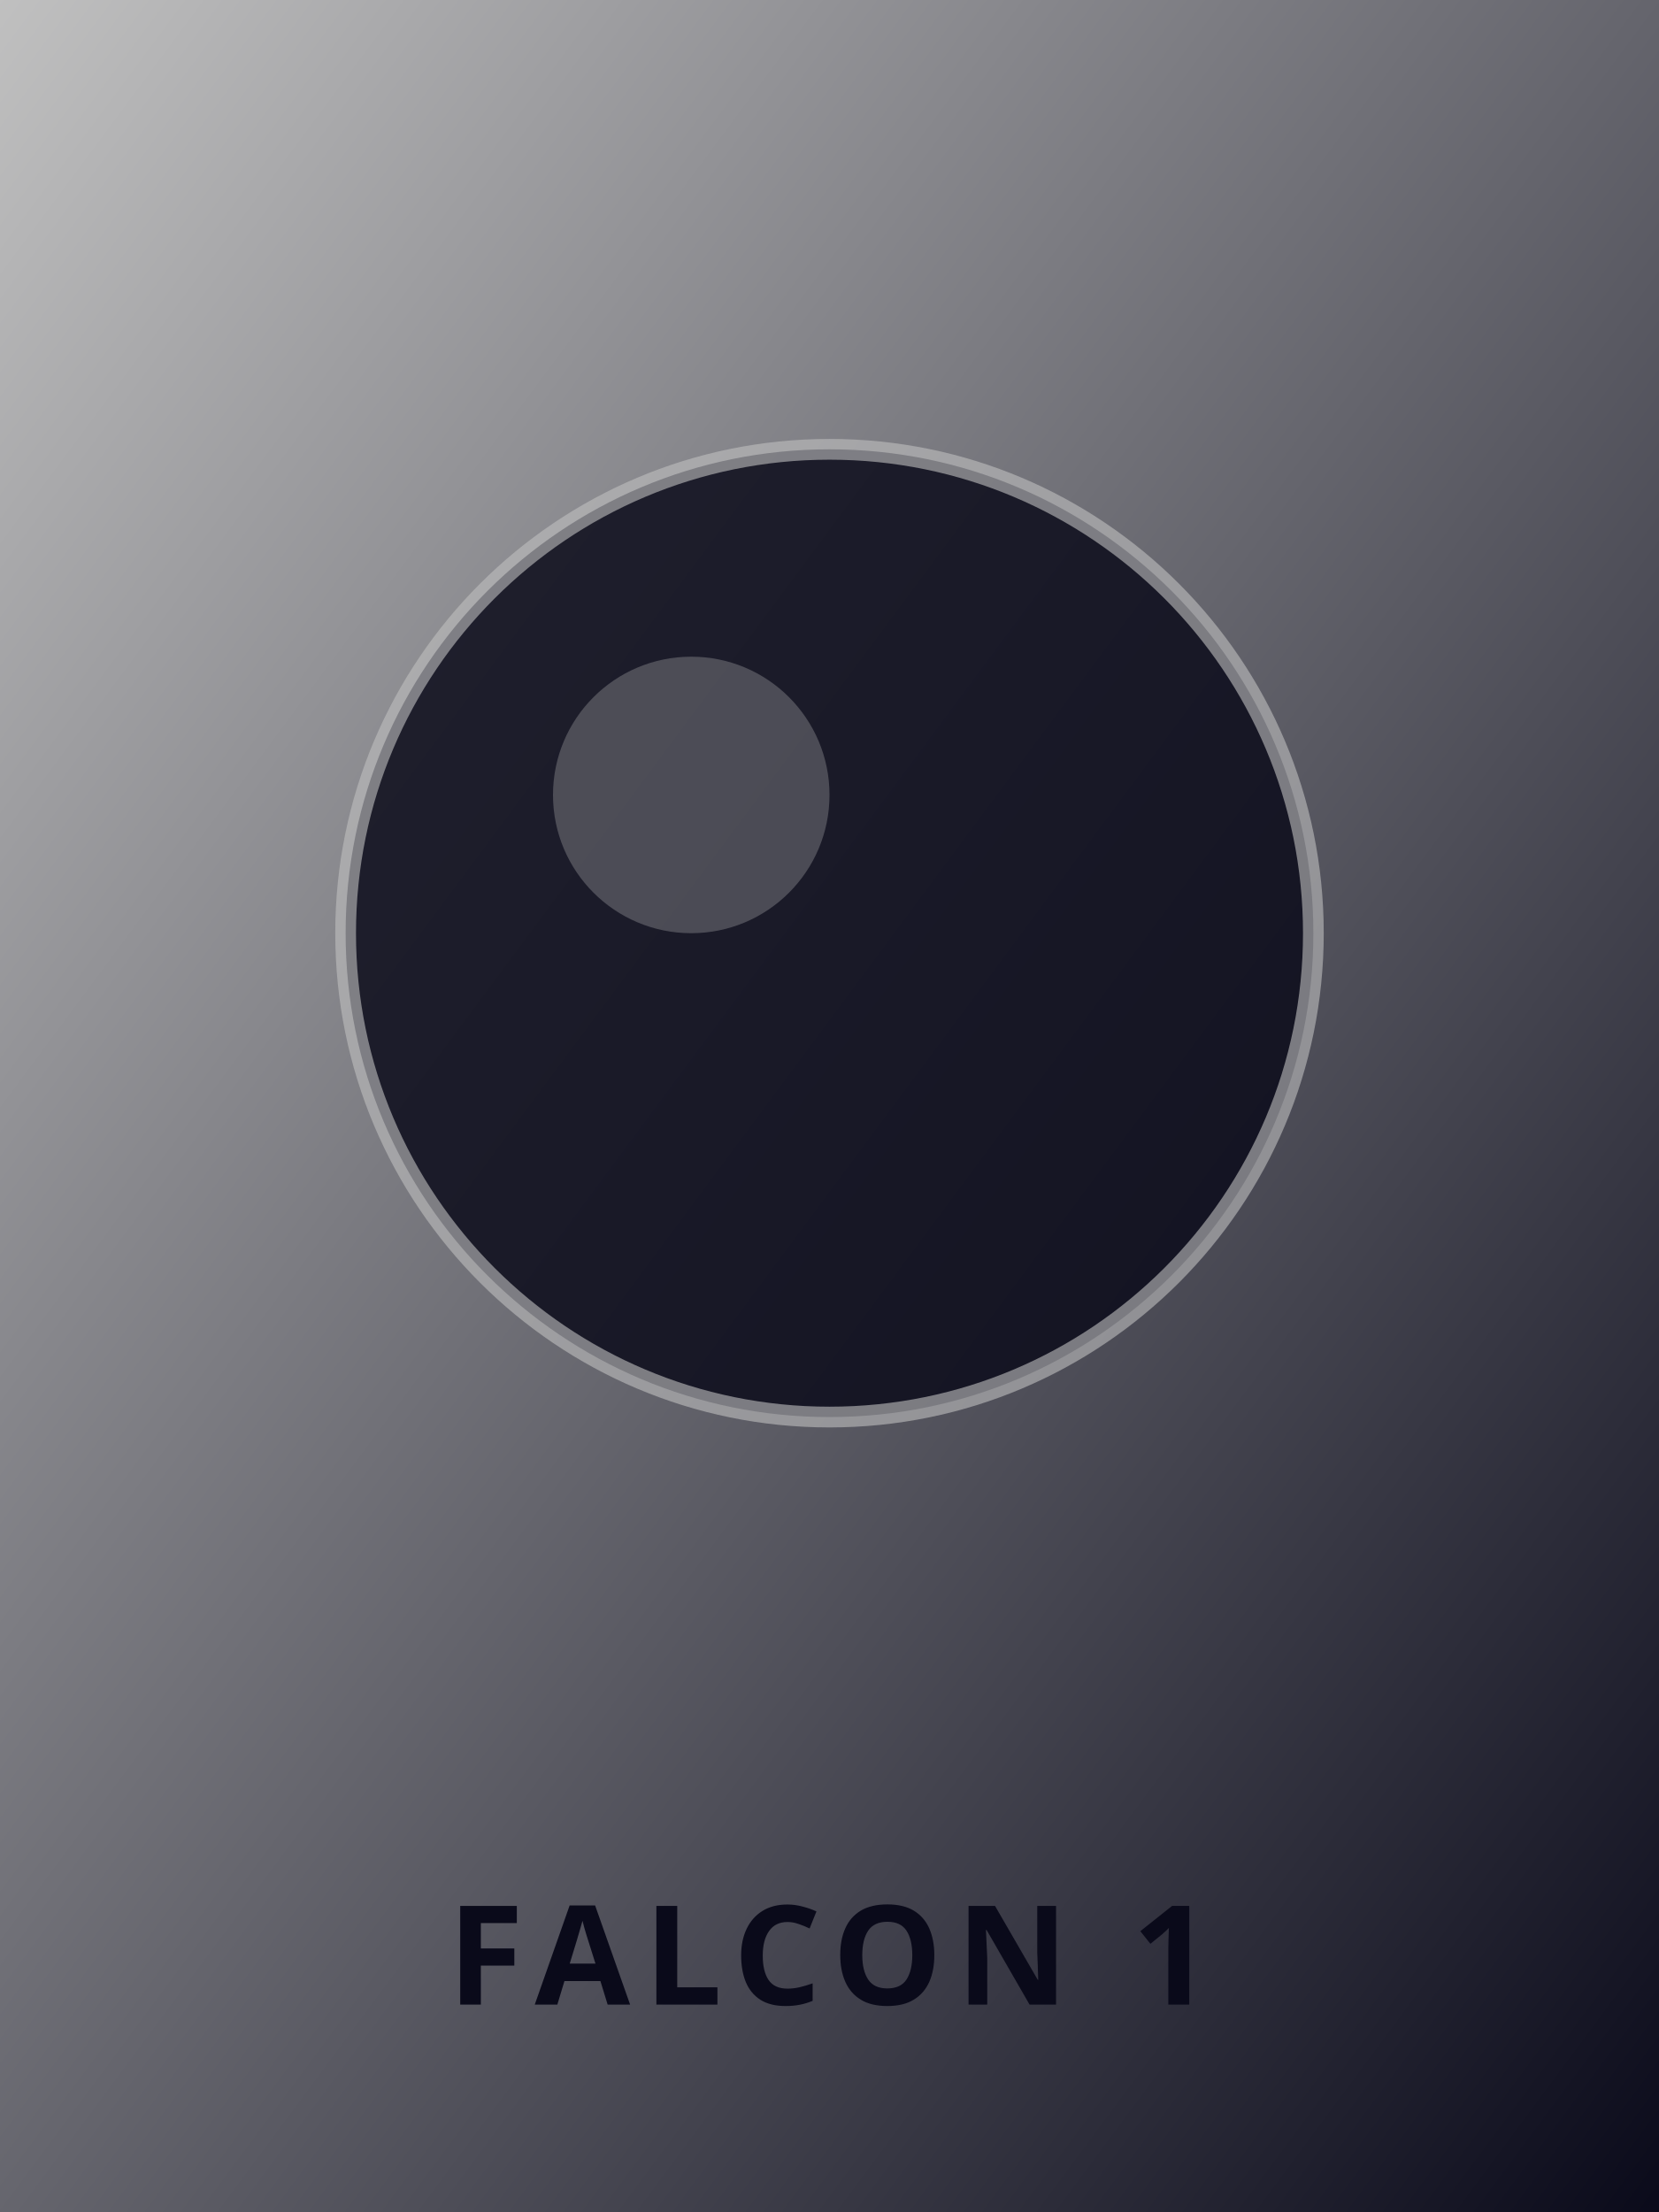
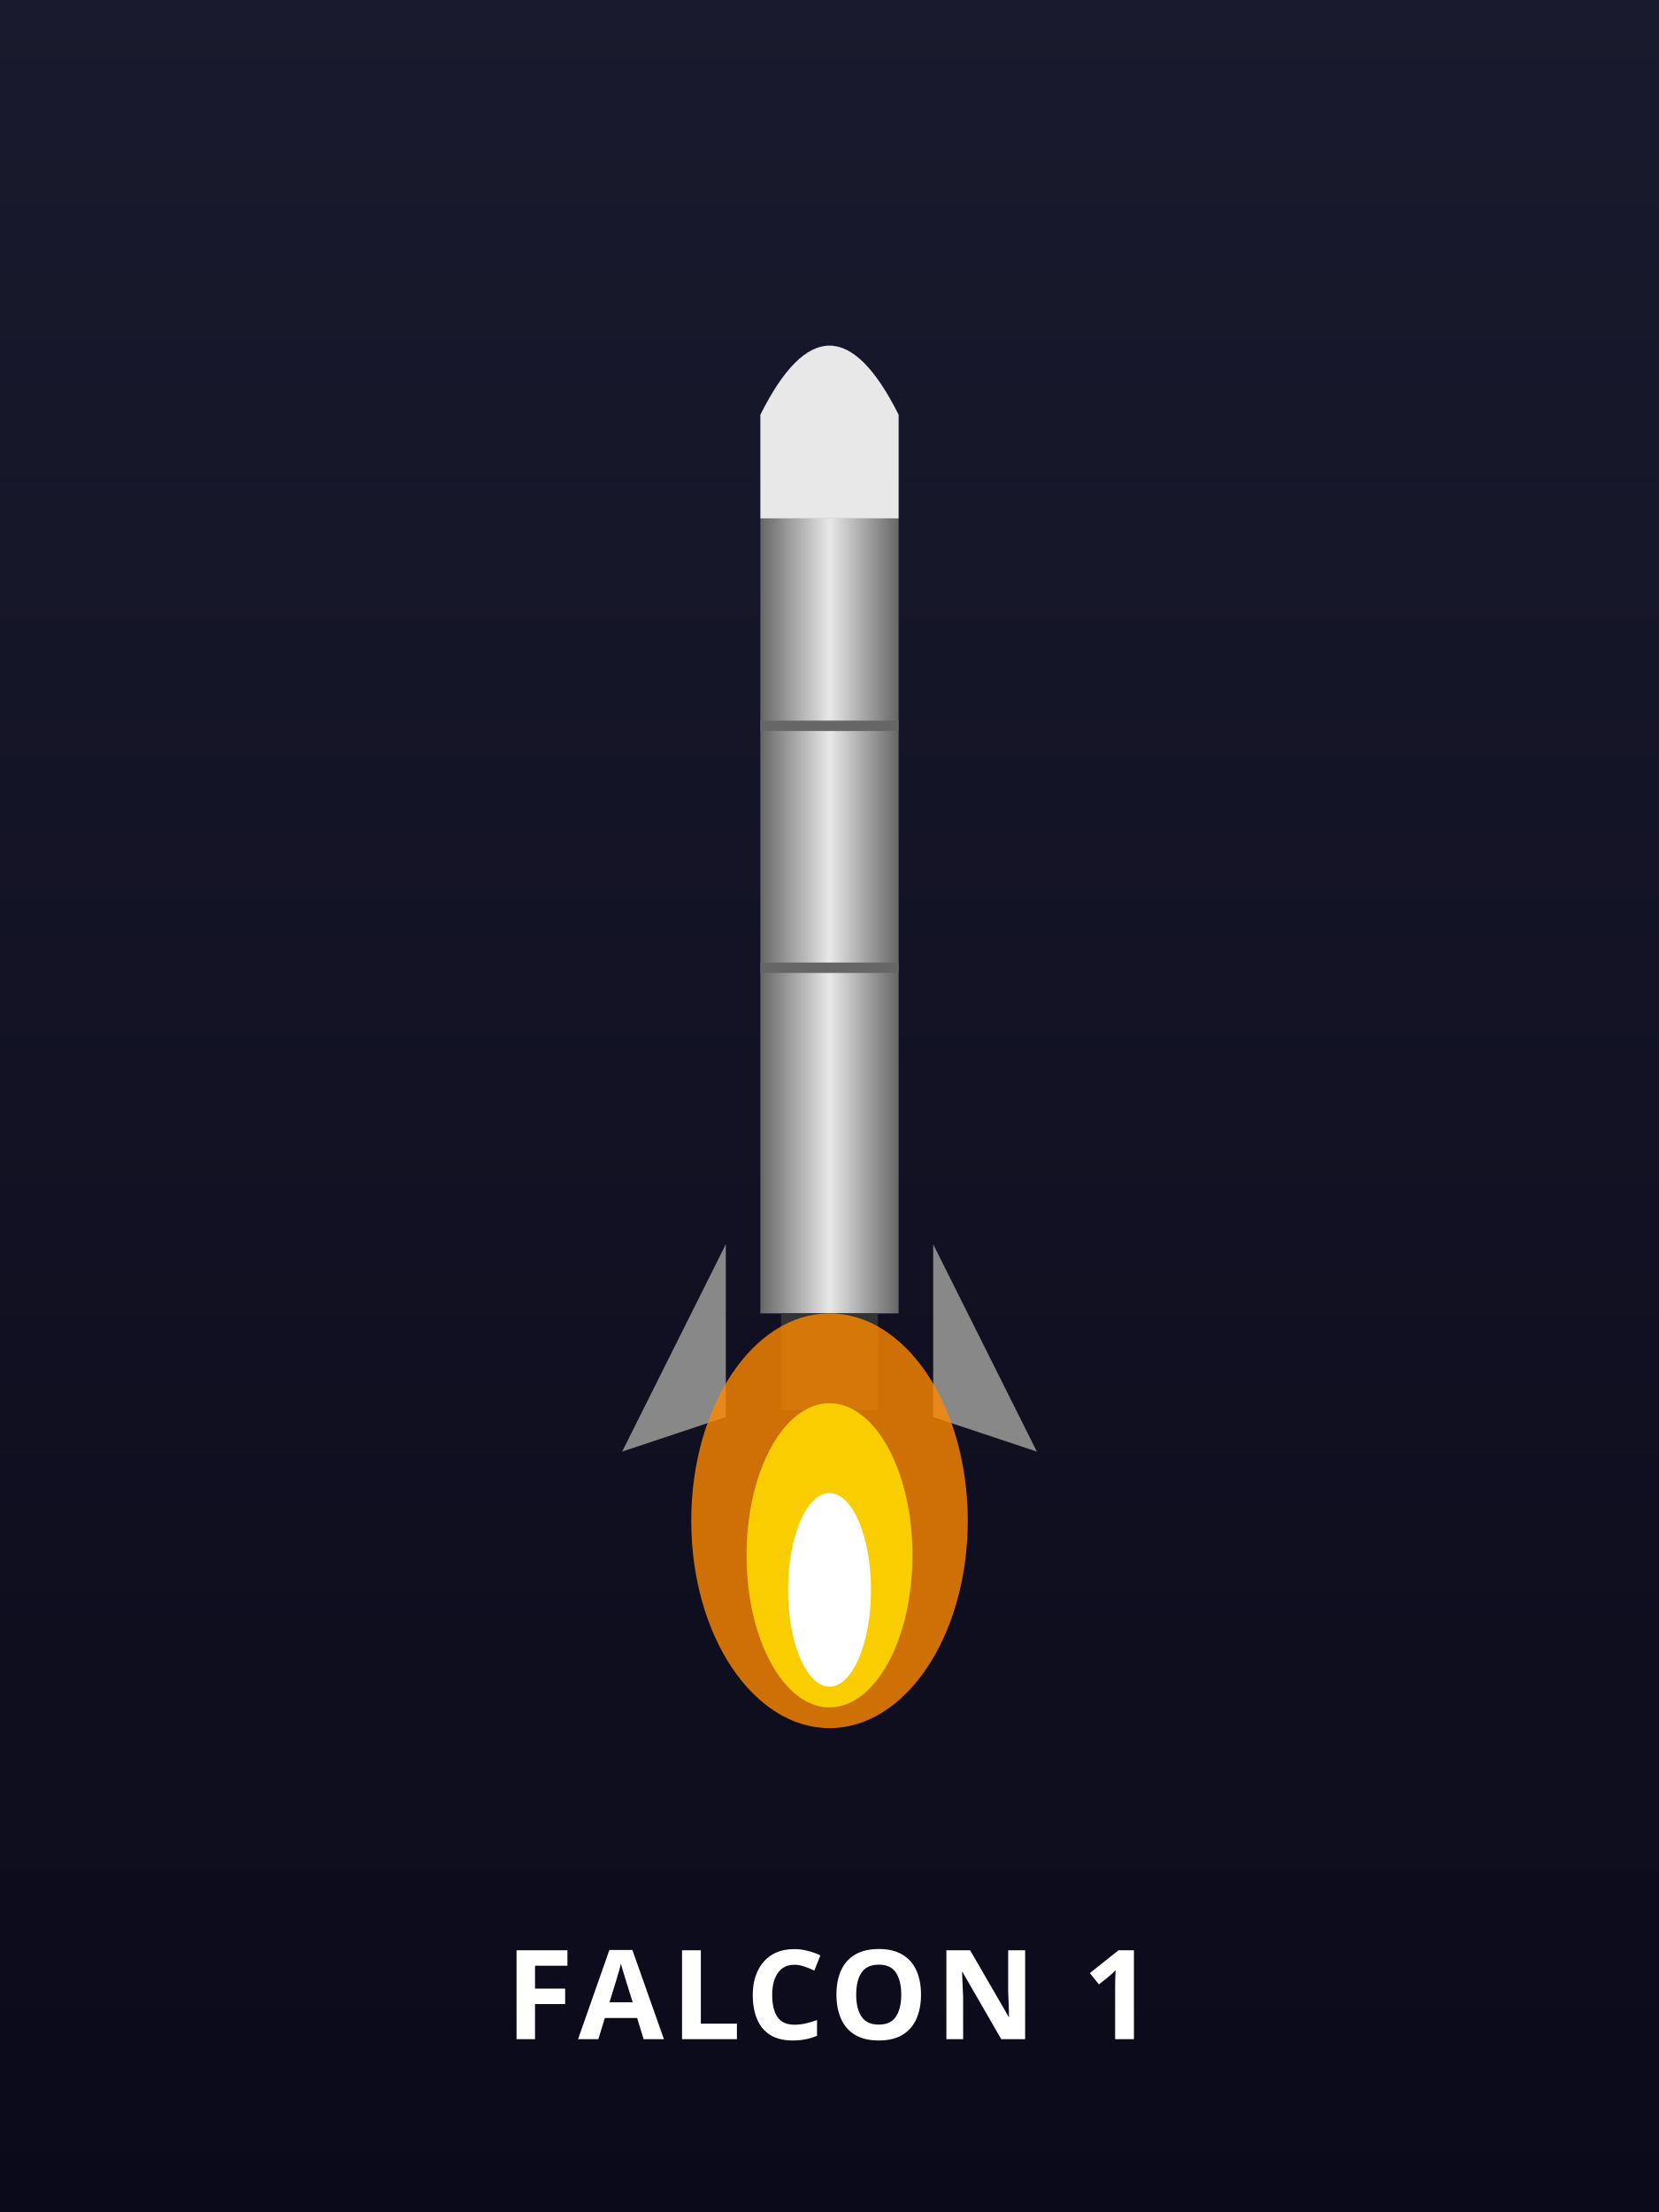
<svg xmlns="http://www.w3.org/2000/svg" viewBox="0 0 240 320">
  <defs>
-     <linearGradient id="g-rocket_falcon1" x1="0" y1="0" x2="1" y2="1">
-       <stop offset="0%" stop-color="#C0C0C0" />
-       <stop offset="100%" stop-color="#0A0A1A" />
+     <linearGradient id="bg" x1="0" y1="0" x2="0" y2="1">
+       <stop offset="0%" stop-color="#1a1a2e" />
+       <stop offset="100%" stop-color="#0a0a1a" />
    </linearGradient>
  </defs>
-   <rect width="240" height="320" fill="url(#g-rocket_falcon1)" />
-   <circle cx="120" cy="135" r="70" fill="#0A0A1A" opacity="0.85" />
-   <circle cx="120" cy="135" r="70" fill="none" stroke="#C0C0C0" stroke-width="3" opacity="0.6" />
-   <circle cx="100" cy="115" r="20" fill="#C0C0C0" opacity="0.3" />
-   <text x="120" y="290" text-anchor="middle" fill="#0A0A1A" font-size="20" font-weight="bold" font-family="sans-serif" letter-spacing="2">FALCON 1</text>
+   <rect width="240" height="320" fill="url(#bg)" />
+   <defs>
+     <linearGradient id="rb" x1="0" y1="0" x2="1" y2="0">
+       <stop offset="0%" stop-color="#666" />
+       <stop offset="50%" stop-color="#E8E8E8" />
+       <stop offset="100%" stop-color="#666" />
+     </linearGradient>
+   </defs>
+   <path d="M 110 60 Q 120 40 130 60 L 130 75 L 110 75 Z" fill="#E8E8E8" />
+   <rect x="110" y="75" width="20" height="115" fill="url(#rb)" />
+   <line x1="110" y1="105" x2="130" y2="105" stroke="#666" stroke-width="1.5" />
+   <line x1="110" y1="140" x2="130" y2="140" stroke="#666" stroke-width="1.5" />
+   <rect x="113" y="190" width="14" height="14" fill="#333" />
+   <polygon points="105,180 90,210 105,205" fill="#888" />
+   <polygon points="135,180 150,210 135,205" fill="#888" />
+   <ellipse cx="120" cy="220" rx="20" ry="30" fill="#FF8800" opacity="0.8" />
+   <ellipse cx="120" cy="225" rx="12" ry="22" fill="#FFD700" opacity="0.9" />
+   <ellipse cx="120" cy="230" rx="6" ry="14" fill="#FFFFFF" />
+   <text x="120" y="295" text-anchor="middle" fill="#FFFFFF" font-size="18" font-weight="bold" font-family="sans-serif" letter-spacing="1">FALCON 1</text>
</svg>
